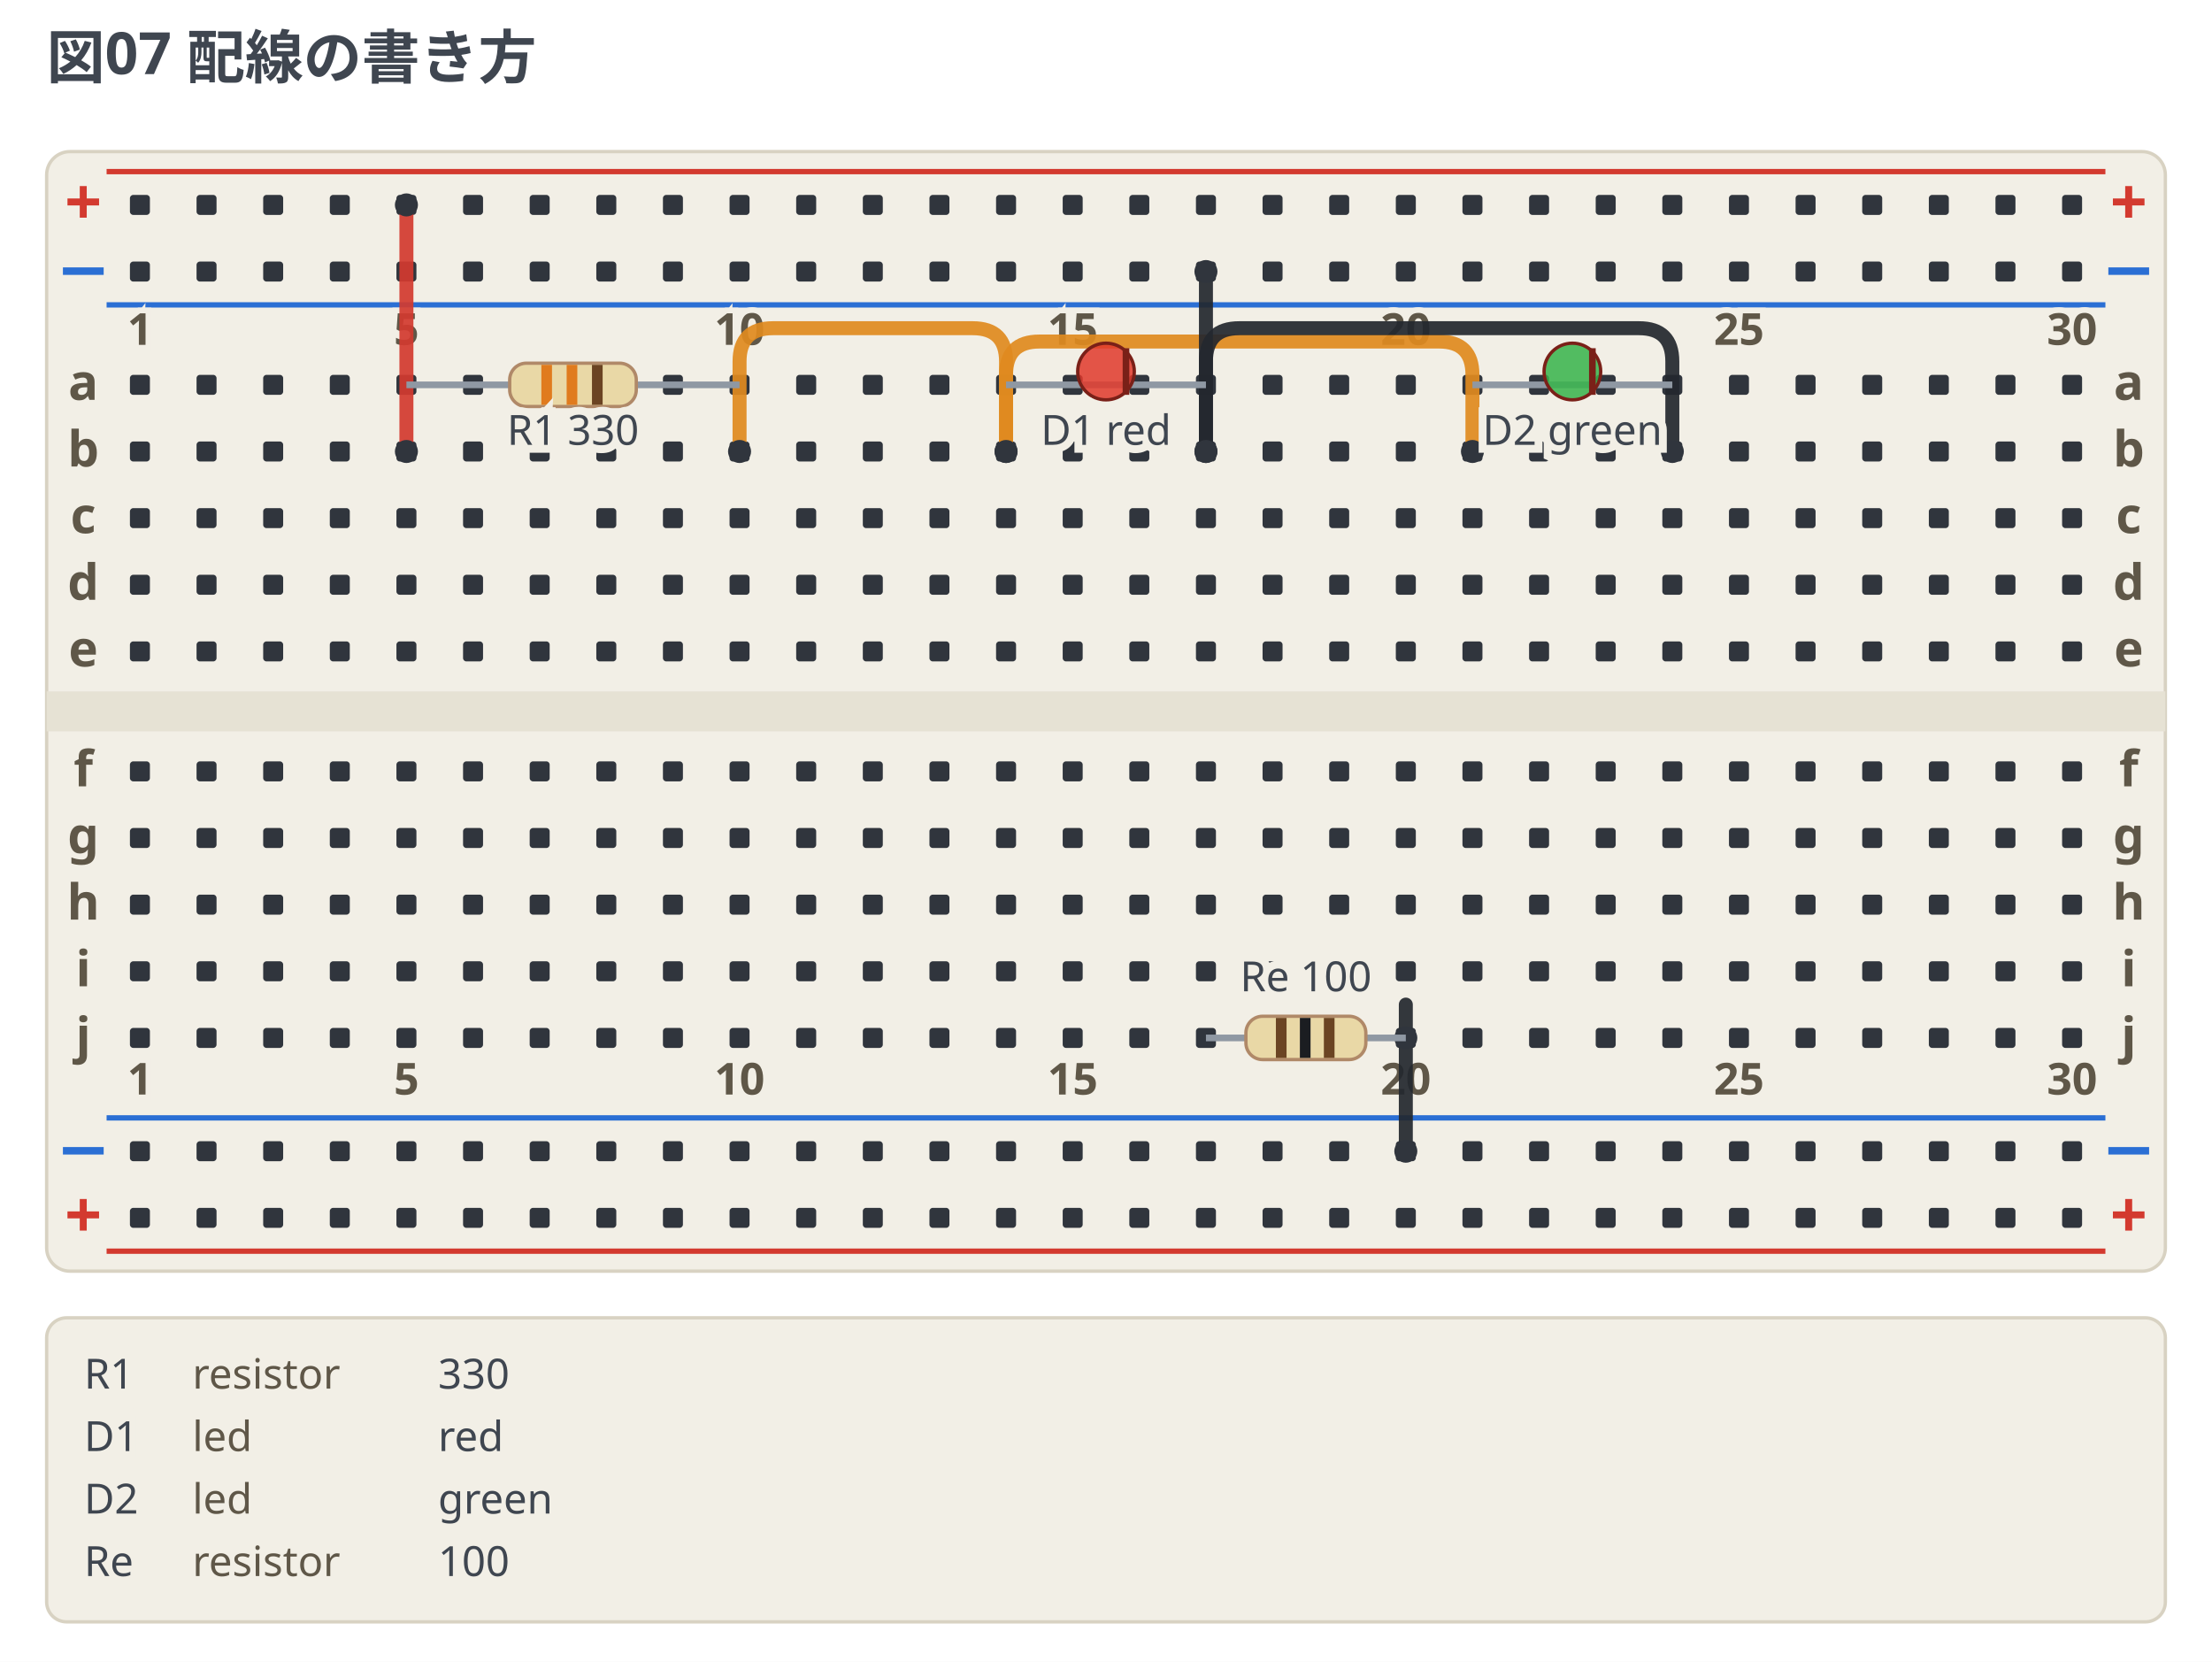
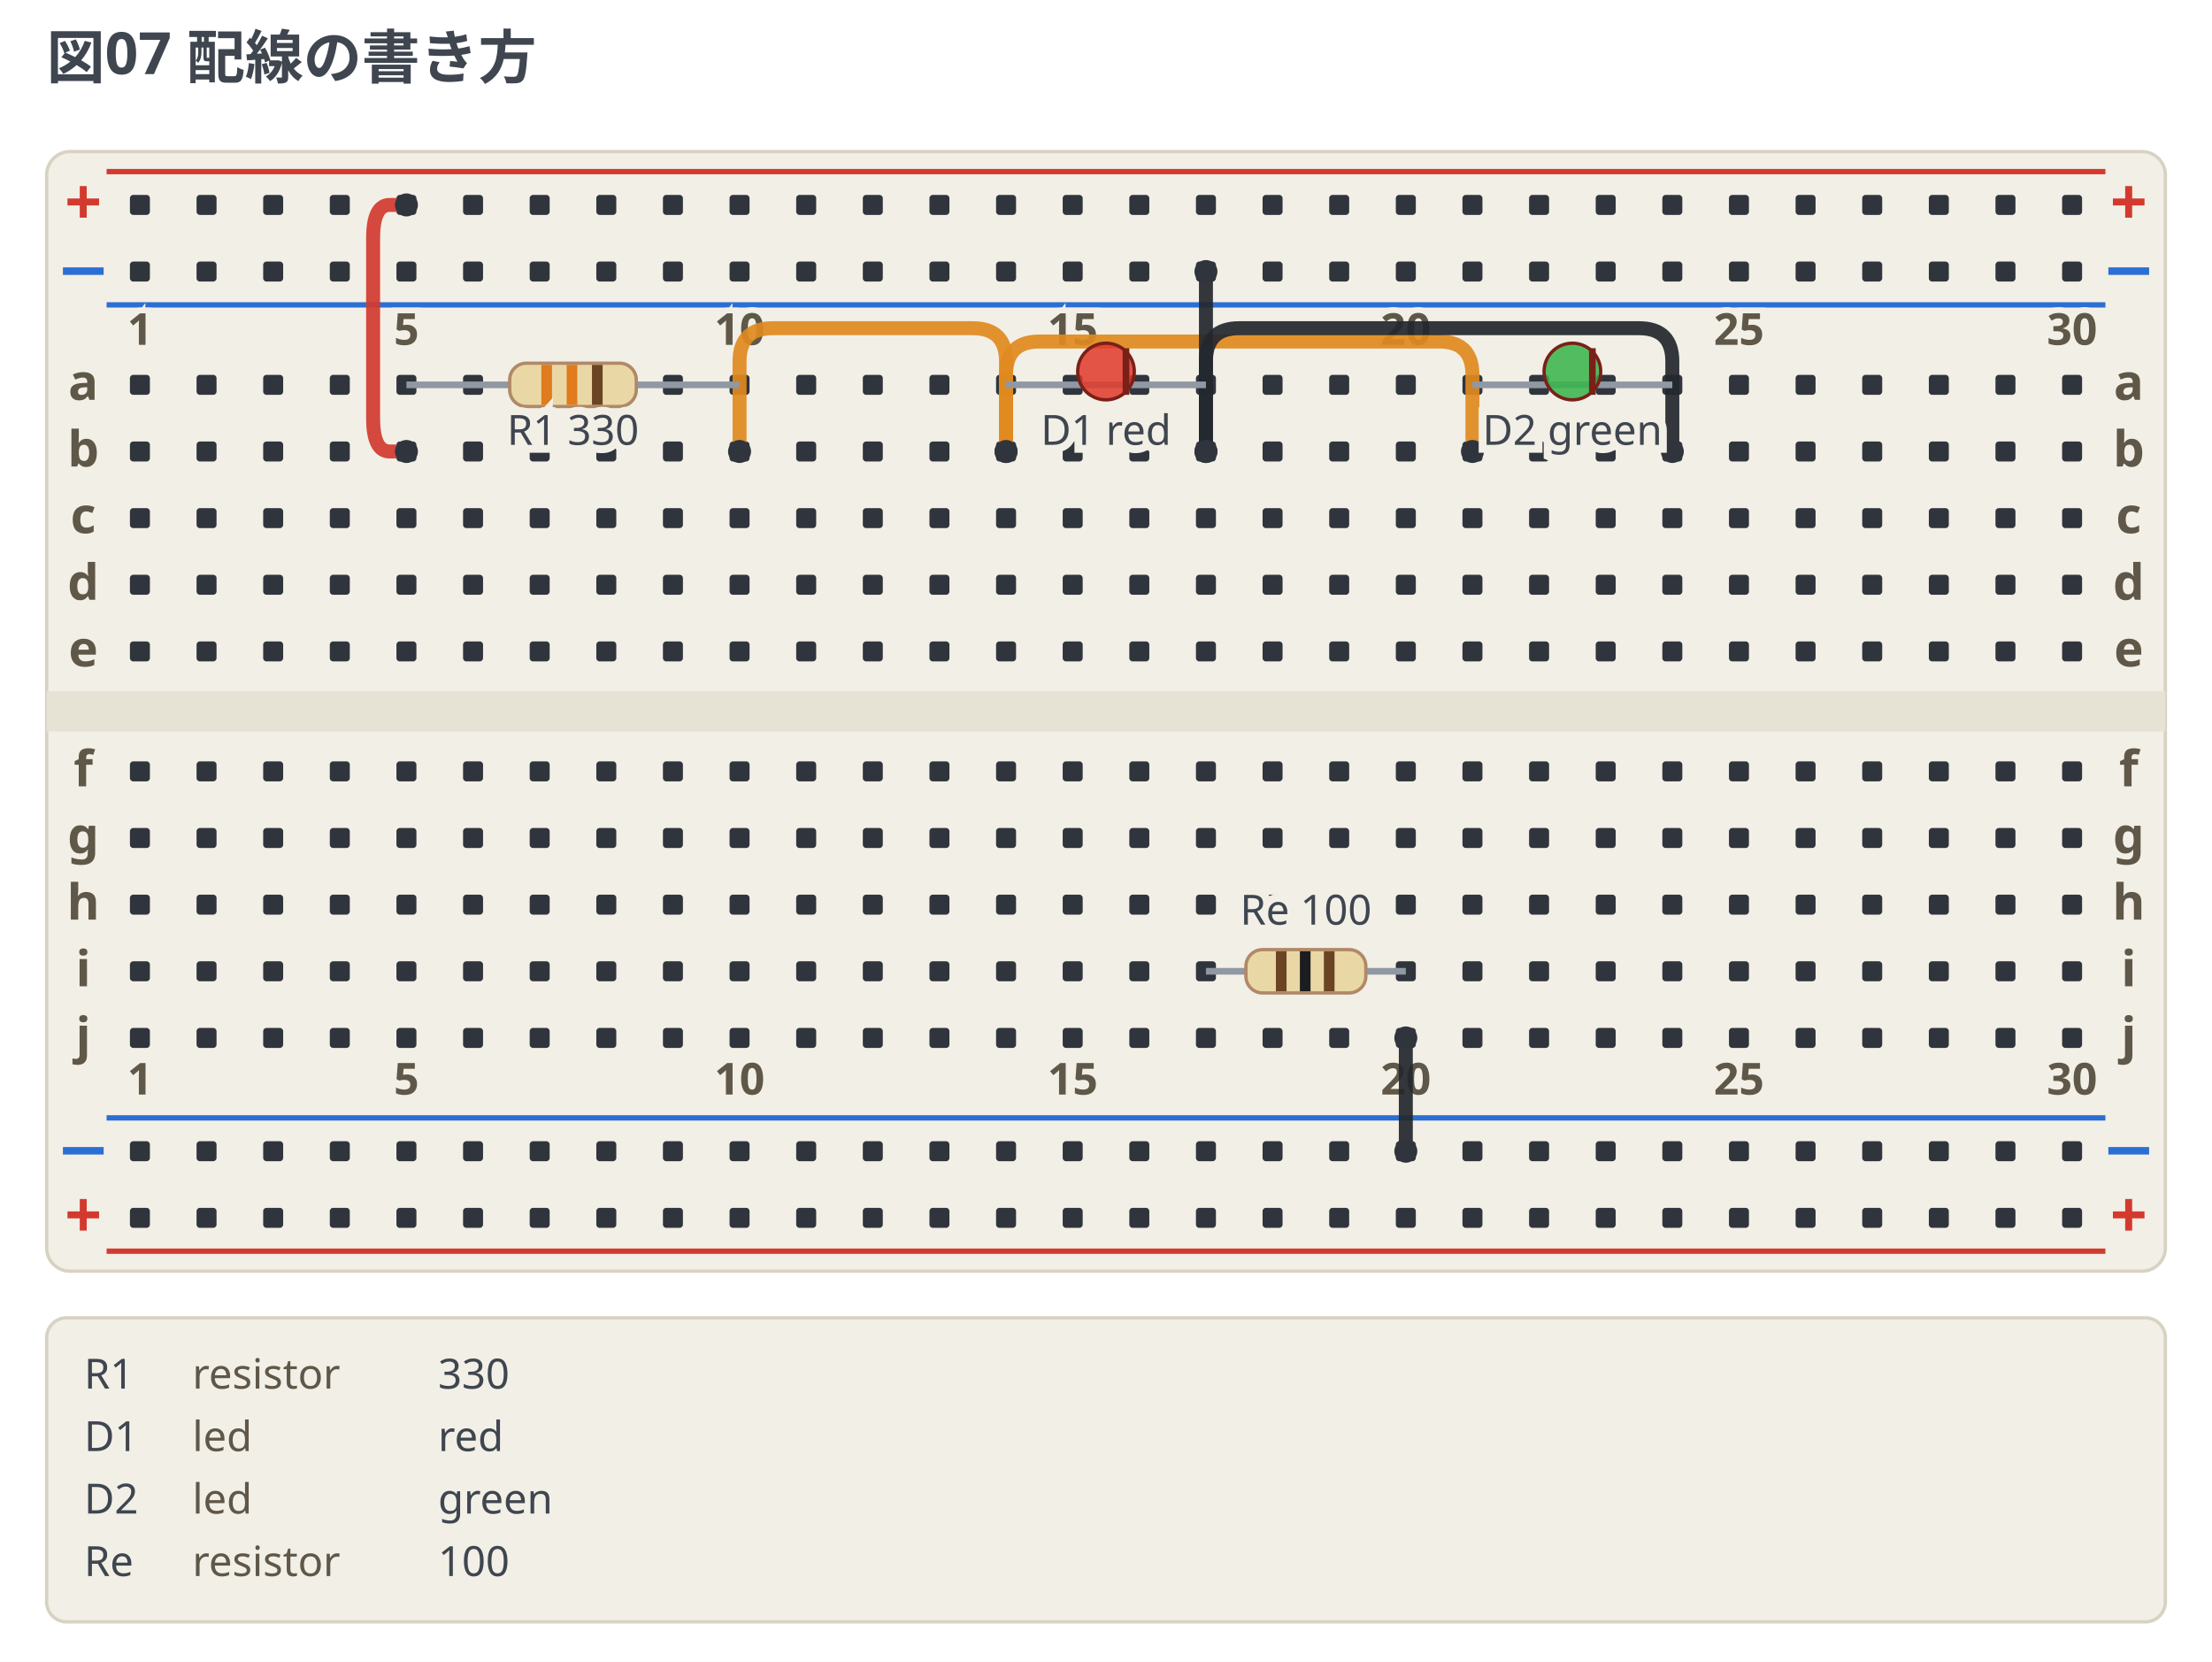
<svg xmlns="http://www.w3.org/2000/svg" width="664" height="498.75" viewBox="0 0 664 498.75" data-breadboard-fence="0.3.0" role="img">
  <rect x="0" y="0" width="664" height="498.75" fill="#ffffff" />
  <g>
    <text x="14" y="23.5" text-anchor="start" font-family="ui-sans-serif, system-ui, sans-serif" font-size="17.5" font-weight="700" fill="#3f4650">図07 配線の書き方</text>
  </g>
  <g transform="translate(0 31.5)">
    <rect x="14" y="14" width="636" height="336" rx="7" fill="#f2efe6" stroke="#d8d2c2" />
    <rect x="14" y="176" width="636" height="12" fill="#e6e2d4" />
    <line x1="32" y1="20" x2="632" y2="20" stroke="#d33a2f" stroke-width="1.6" />
    <text x="25" y="36" text-anchor="middle" font-family="ui-sans-serif, system-ui, sans-serif" font-size="19.55" font-weight="700" fill="#d33a2f">+</text>
    <text x="639" y="36" text-anchor="middle" font-family="ui-sans-serif, system-ui, sans-serif" font-size="19.55" font-weight="700" fill="#d33a2f">+</text>
    <line x1="32" y1="60" x2="632" y2="60" stroke="#2b6fd4" stroke-width="1.6" />
    <text x="25" y="56" text-anchor="middle" font-family="ui-sans-serif, system-ui, sans-serif" font-size="19.55" font-weight="700" fill="#2b6fd4">−</text>
    <text x="639" y="56" text-anchor="middle" font-family="ui-sans-serif, system-ui, sans-serif" font-size="19.55" font-weight="700" fill="#2b6fd4">−</text>
    <line x1="32" y1="304" x2="632" y2="304" stroke="#2b6fd4" stroke-width="1.6" />
    <text x="25" y="320" text-anchor="middle" font-family="ui-sans-serif, system-ui, sans-serif" font-size="19.55" font-weight="700" fill="#2b6fd4">−</text>
    <text x="639" y="320" text-anchor="middle" font-family="ui-sans-serif, system-ui, sans-serif" font-size="19.55" font-weight="700" fill="#2b6fd4">−</text>
    <line x1="32" y1="344" x2="632" y2="344" stroke="#d33a2f" stroke-width="1.6" />
    <text x="25" y="340" text-anchor="middle" font-family="ui-sans-serif, system-ui, sans-serif" font-size="19.55" font-weight="700" fill="#d33a2f">+</text>
    <text x="639" y="340" text-anchor="middle" font-family="ui-sans-serif, system-ui, sans-serif" font-size="19.55" font-weight="700" fill="#d33a2f">+</text>
    <rect x="39" y="27" width="6" height="6" rx="1" fill="#30353d" />
    <rect x="59" y="27" width="6" height="6" rx="1" fill="#30353d" />
    <rect x="79" y="27" width="6" height="6" rx="1" fill="#30353d" />
    <rect x="99" y="27" width="6" height="6" rx="1" fill="#30353d" />
    <rect x="119" y="27" width="6" height="6" rx="1" fill="#30353d" />
    <rect x="139" y="27" width="6" height="6" rx="1" fill="#30353d" />
    <rect x="159" y="27" width="6" height="6" rx="1" fill="#30353d" />
    <rect x="179" y="27" width="6" height="6" rx="1" fill="#30353d" />
    <rect x="199" y="27" width="6" height="6" rx="1" fill="#30353d" />
    <rect x="219" y="27" width="6" height="6" rx="1" fill="#30353d" />
    <rect x="239" y="27" width="6" height="6" rx="1" fill="#30353d" />
    <rect x="259" y="27" width="6" height="6" rx="1" fill="#30353d" />
    <rect x="279" y="27" width="6" height="6" rx="1" fill="#30353d" />
    <rect x="299" y="27" width="6" height="6" rx="1" fill="#30353d" />
    <rect x="319" y="27" width="6" height="6" rx="1" fill="#30353d" />
    <rect x="339" y="27" width="6" height="6" rx="1" fill="#30353d" />
    <rect x="359" y="27" width="6" height="6" rx="1" fill="#30353d" />
    <rect x="379" y="27" width="6" height="6" rx="1" fill="#30353d" />
    <rect x="399" y="27" width="6" height="6" rx="1" fill="#30353d" />
    <rect x="419" y="27" width="6" height="6" rx="1" fill="#30353d" />
    <rect x="439" y="27" width="6" height="6" rx="1" fill="#30353d" />
    <rect x="459" y="27" width="6" height="6" rx="1" fill="#30353d" />
    <rect x="479" y="27" width="6" height="6" rx="1" fill="#30353d" />
    <rect x="499" y="27" width="6" height="6" rx="1" fill="#30353d" />
    <rect x="519" y="27" width="6" height="6" rx="1" fill="#30353d" />
    <rect x="539" y="27" width="6" height="6" rx="1" fill="#30353d" />
    <rect x="559" y="27" width="6" height="6" rx="1" fill="#30353d" />
    <rect x="579" y="27" width="6" height="6" rx="1" fill="#30353d" />
    <rect x="599" y="27" width="6" height="6" rx="1" fill="#30353d" />
    <rect x="619" y="27" width="6" height="6" rx="1" fill="#30353d" />
    <rect x="39" y="47" width="6" height="6" rx="1" fill="#30353d" />
    <rect x="59" y="47" width="6" height="6" rx="1" fill="#30353d" />
    <rect x="79" y="47" width="6" height="6" rx="1" fill="#30353d" />
    <rect x="99" y="47" width="6" height="6" rx="1" fill="#30353d" />
    <rect x="119" y="47" width="6" height="6" rx="1" fill="#30353d" />
    <rect x="139" y="47" width="6" height="6" rx="1" fill="#30353d" />
    <rect x="159" y="47" width="6" height="6" rx="1" fill="#30353d" />
    <rect x="179" y="47" width="6" height="6" rx="1" fill="#30353d" />
    <rect x="199" y="47" width="6" height="6" rx="1" fill="#30353d" />
    <rect x="219" y="47" width="6" height="6" rx="1" fill="#30353d" />
    <rect x="239" y="47" width="6" height="6" rx="1" fill="#30353d" />
    <rect x="259" y="47" width="6" height="6" rx="1" fill="#30353d" />
    <rect x="279" y="47" width="6" height="6" rx="1" fill="#30353d" />
    <rect x="299" y="47" width="6" height="6" rx="1" fill="#30353d" />
    <rect x="319" y="47" width="6" height="6" rx="1" fill="#30353d" />
    <rect x="339" y="47" width="6" height="6" rx="1" fill="#30353d" />
    <rect x="359" y="47" width="6" height="6" rx="1" fill="#30353d" />
    <rect x="379" y="47" width="6" height="6" rx="1" fill="#30353d" />
    <rect x="399" y="47" width="6" height="6" rx="1" fill="#30353d" />
    <rect x="419" y="47" width="6" height="6" rx="1" fill="#30353d" />
    <rect x="439" y="47" width="6" height="6" rx="1" fill="#30353d" />
    <rect x="459" y="47" width="6" height="6" rx="1" fill="#30353d" />
    <rect x="479" y="47" width="6" height="6" rx="1" fill="#30353d" />
    <rect x="499" y="47" width="6" height="6" rx="1" fill="#30353d" />
    <rect x="519" y="47" width="6" height="6" rx="1" fill="#30353d" />
    <rect x="539" y="47" width="6" height="6" rx="1" fill="#30353d" />
    <rect x="559" y="47" width="6" height="6" rx="1" fill="#30353d" />
    <rect x="579" y="47" width="6" height="6" rx="1" fill="#30353d" />
    <rect x="599" y="47" width="6" height="6" rx="1" fill="#30353d" />
    <rect x="619" y="47" width="6" height="6" rx="1" fill="#30353d" />
    <rect x="39" y="311" width="6" height="6" rx="1" fill="#30353d" />
    <rect x="59" y="311" width="6" height="6" rx="1" fill="#30353d" />
    <rect x="79" y="311" width="6" height="6" rx="1" fill="#30353d" />
    <rect x="99" y="311" width="6" height="6" rx="1" fill="#30353d" />
    <rect x="119" y="311" width="6" height="6" rx="1" fill="#30353d" />
    <rect x="139" y="311" width="6" height="6" rx="1" fill="#30353d" />
    <rect x="159" y="311" width="6" height="6" rx="1" fill="#30353d" />
    <rect x="179" y="311" width="6" height="6" rx="1" fill="#30353d" />
    <rect x="199" y="311" width="6" height="6" rx="1" fill="#30353d" />
    <rect x="219" y="311" width="6" height="6" rx="1" fill="#30353d" />
    <rect x="239" y="311" width="6" height="6" rx="1" fill="#30353d" />
    <rect x="259" y="311" width="6" height="6" rx="1" fill="#30353d" />
    <rect x="279" y="311" width="6" height="6" rx="1" fill="#30353d" />
    <rect x="299" y="311" width="6" height="6" rx="1" fill="#30353d" />
    <rect x="319" y="311" width="6" height="6" rx="1" fill="#30353d" />
    <rect x="339" y="311" width="6" height="6" rx="1" fill="#30353d" />
    <rect x="359" y="311" width="6" height="6" rx="1" fill="#30353d" />
    <rect x="379" y="311" width="6" height="6" rx="1" fill="#30353d" />
    <rect x="399" y="311" width="6" height="6" rx="1" fill="#30353d" />
    <rect x="419" y="311" width="6" height="6" rx="1" fill="#30353d" />
    <rect x="439" y="311" width="6" height="6" rx="1" fill="#30353d" />
    <rect x="459" y="311" width="6" height="6" rx="1" fill="#30353d" />
    <rect x="479" y="311" width="6" height="6" rx="1" fill="#30353d" />
    <rect x="499" y="311" width="6" height="6" rx="1" fill="#30353d" />
    <rect x="519" y="311" width="6" height="6" rx="1" fill="#30353d" />
    <rect x="539" y="311" width="6" height="6" rx="1" fill="#30353d" />
    <rect x="559" y="311" width="6" height="6" rx="1" fill="#30353d" />
    <rect x="579" y="311" width="6" height="6" rx="1" fill="#30353d" />
    <rect x="599" y="311" width="6" height="6" rx="1" fill="#30353d" />
    <rect x="619" y="311" width="6" height="6" rx="1" fill="#30353d" />
    <rect x="39" y="331" width="6" height="6" rx="1" fill="#30353d" />
    <rect x="59" y="331" width="6" height="6" rx="1" fill="#30353d" />
    <rect x="79" y="331" width="6" height="6" rx="1" fill="#30353d" />
    <rect x="99" y="331" width="6" height="6" rx="1" fill="#30353d" />
    <rect x="119" y="331" width="6" height="6" rx="1" fill="#30353d" />
    <rect x="139" y="331" width="6" height="6" rx="1" fill="#30353d" />
    <rect x="159" y="331" width="6" height="6" rx="1" fill="#30353d" />
    <rect x="179" y="331" width="6" height="6" rx="1" fill="#30353d" />
    <rect x="199" y="331" width="6" height="6" rx="1" fill="#30353d" />
    <rect x="219" y="331" width="6" height="6" rx="1" fill="#30353d" />
    <rect x="239" y="331" width="6" height="6" rx="1" fill="#30353d" />
    <rect x="259" y="331" width="6" height="6" rx="1" fill="#30353d" />
    <rect x="279" y="331" width="6" height="6" rx="1" fill="#30353d" />
    <rect x="299" y="331" width="6" height="6" rx="1" fill="#30353d" />
    <rect x="319" y="331" width="6" height="6" rx="1" fill="#30353d" />
    <rect x="339" y="331" width="6" height="6" rx="1" fill="#30353d" />
    <rect x="359" y="331" width="6" height="6" rx="1" fill="#30353d" />
    <rect x="379" y="331" width="6" height="6" rx="1" fill="#30353d" />
    <rect x="399" y="331" width="6" height="6" rx="1" fill="#30353d" />
    <rect x="419" y="331" width="6" height="6" rx="1" fill="#30353d" />
    <rect x="439" y="331" width="6" height="6" rx="1" fill="#30353d" />
    <rect x="459" y="331" width="6" height="6" rx="1" fill="#30353d" />
    <rect x="479" y="331" width="6" height="6" rx="1" fill="#30353d" />
    <rect x="499" y="331" width="6" height="6" rx="1" fill="#30353d" />
    <rect x="519" y="331" width="6" height="6" rx="1" fill="#30353d" />
    <rect x="539" y="331" width="6" height="6" rx="1" fill="#30353d" />
    <rect x="559" y="331" width="6" height="6" rx="1" fill="#30353d" />
    <rect x="579" y="331" width="6" height="6" rx="1" fill="#30353d" />
    <rect x="599" y="331" width="6" height="6" rx="1" fill="#30353d" />
    <rect x="619" y="331" width="6" height="6" rx="1" fill="#30353d" />
    <rect x="39" y="81" width="6" height="6" rx="1" fill="#30353d" />
    <rect x="59" y="81" width="6" height="6" rx="1" fill="#30353d" />
    <rect x="79" y="81" width="6" height="6" rx="1" fill="#30353d" />
    <rect x="99" y="81" width="6" height="6" rx="1" fill="#30353d" />
    <rect x="119" y="81" width="6" height="6" rx="1" fill="#30353d" />
    <rect x="139" y="81" width="6" height="6" rx="1" fill="#30353d" />
    <rect x="159" y="81" width="6" height="6" rx="1" fill="#30353d" />
    <rect x="179" y="81" width="6" height="6" rx="1" fill="#30353d" />
    <rect x="199" y="81" width="6" height="6" rx="1" fill="#30353d" />
    <rect x="219" y="81" width="6" height="6" rx="1" fill="#30353d" />
    <rect x="239" y="81" width="6" height="6" rx="1" fill="#30353d" />
    <rect x="259" y="81" width="6" height="6" rx="1" fill="#30353d" />
    <rect x="279" y="81" width="6" height="6" rx="1" fill="#30353d" />
    <rect x="299" y="81" width="6" height="6" rx="1" fill="#30353d" />
    <rect x="319" y="81" width="6" height="6" rx="1" fill="#30353d" />
    <rect x="339" y="81" width="6" height="6" rx="1" fill="#30353d" />
    <rect x="359" y="81" width="6" height="6" rx="1" fill="#30353d" />
    <rect x="379" y="81" width="6" height="6" rx="1" fill="#30353d" />
    <rect x="399" y="81" width="6" height="6" rx="1" fill="#30353d" />
    <rect x="419" y="81" width="6" height="6" rx="1" fill="#30353d" />
    <rect x="439" y="81" width="6" height="6" rx="1" fill="#30353d" />
    <rect x="459" y="81" width="6" height="6" rx="1" fill="#30353d" />
    <rect x="479" y="81" width="6" height="6" rx="1" fill="#30353d" />
    <rect x="499" y="81" width="6" height="6" rx="1" fill="#30353d" />
    <rect x="519" y="81" width="6" height="6" rx="1" fill="#30353d" />
    <rect x="539" y="81" width="6" height="6" rx="1" fill="#30353d" />
    <rect x="559" y="81" width="6" height="6" rx="1" fill="#30353d" />
    <rect x="579" y="81" width="6" height="6" rx="1" fill="#30353d" />
    <rect x="599" y="81" width="6" height="6" rx="1" fill="#30353d" />
    <rect x="619" y="81" width="6" height="6" rx="1" fill="#30353d" />
    <rect x="39" y="101" width="6" height="6" rx="1" fill="#30353d" />
    <rect x="59" y="101" width="6" height="6" rx="1" fill="#30353d" />
    <rect x="79" y="101" width="6" height="6" rx="1" fill="#30353d" />
    <rect x="99" y="101" width="6" height="6" rx="1" fill="#30353d" />
    <rect x="119" y="101" width="6" height="6" rx="1" fill="#30353d" />
    <rect x="139" y="101" width="6" height="6" rx="1" fill="#30353d" />
    <rect x="159" y="101" width="6" height="6" rx="1" fill="#30353d" />
    <rect x="179" y="101" width="6" height="6" rx="1" fill="#30353d" />
    <rect x="199" y="101" width="6" height="6" rx="1" fill="#30353d" />
    <rect x="219" y="101" width="6" height="6" rx="1" fill="#30353d" />
    <rect x="239" y="101" width="6" height="6" rx="1" fill="#30353d" />
    <rect x="259" y="101" width="6" height="6" rx="1" fill="#30353d" />
    <rect x="279" y="101" width="6" height="6" rx="1" fill="#30353d" />
    <rect x="299" y="101" width="6" height="6" rx="1" fill="#30353d" />
    <rect x="319" y="101" width="6" height="6" rx="1" fill="#30353d" />
    <rect x="339" y="101" width="6" height="6" rx="1" fill="#30353d" />
    <rect x="359" y="101" width="6" height="6" rx="1" fill="#30353d" />
    <rect x="379" y="101" width="6" height="6" rx="1" fill="#30353d" />
    <rect x="399" y="101" width="6" height="6" rx="1" fill="#30353d" />
    <rect x="419" y="101" width="6" height="6" rx="1" fill="#30353d" />
    <rect x="439" y="101" width="6" height="6" rx="1" fill="#30353d" />
    <rect x="459" y="101" width="6" height="6" rx="1" fill="#30353d" />
    <rect x="479" y="101" width="6" height="6" rx="1" fill="#30353d" />
    <rect x="499" y="101" width="6" height="6" rx="1" fill="#30353d" />
    <rect x="519" y="101" width="6" height="6" rx="1" fill="#30353d" />
    <rect x="539" y="101" width="6" height="6" rx="1" fill="#30353d" />
    <rect x="559" y="101" width="6" height="6" rx="1" fill="#30353d" />
    <rect x="579" y="101" width="6" height="6" rx="1" fill="#30353d" />
    <rect x="599" y="101" width="6" height="6" rx="1" fill="#30353d" />
    <rect x="619" y="101" width="6" height="6" rx="1" fill="#30353d" />
    <rect x="39" y="121" width="6" height="6" rx="1" fill="#30353d" />
    <rect x="59" y="121" width="6" height="6" rx="1" fill="#30353d" />
    <rect x="79" y="121" width="6" height="6" rx="1" fill="#30353d" />
    <rect x="99" y="121" width="6" height="6" rx="1" fill="#30353d" />
    <rect x="119" y="121" width="6" height="6" rx="1" fill="#30353d" />
    <rect x="139" y="121" width="6" height="6" rx="1" fill="#30353d" />
    <rect x="159" y="121" width="6" height="6" rx="1" fill="#30353d" />
    <rect x="179" y="121" width="6" height="6" rx="1" fill="#30353d" />
    <rect x="199" y="121" width="6" height="6" rx="1" fill="#30353d" />
    <rect x="219" y="121" width="6" height="6" rx="1" fill="#30353d" />
    <rect x="239" y="121" width="6" height="6" rx="1" fill="#30353d" />
    <rect x="259" y="121" width="6" height="6" rx="1" fill="#30353d" />
    <rect x="279" y="121" width="6" height="6" rx="1" fill="#30353d" />
    <rect x="299" y="121" width="6" height="6" rx="1" fill="#30353d" />
    <rect x="319" y="121" width="6" height="6" rx="1" fill="#30353d" />
    <rect x="339" y="121" width="6" height="6" rx="1" fill="#30353d" />
    <rect x="359" y="121" width="6" height="6" rx="1" fill="#30353d" />
    <rect x="379" y="121" width="6" height="6" rx="1" fill="#30353d" />
    <rect x="399" y="121" width="6" height="6" rx="1" fill="#30353d" />
    <rect x="419" y="121" width="6" height="6" rx="1" fill="#30353d" />
    <rect x="439" y="121" width="6" height="6" rx="1" fill="#30353d" />
    <rect x="459" y="121" width="6" height="6" rx="1" fill="#30353d" />
    <rect x="479" y="121" width="6" height="6" rx="1" fill="#30353d" />
    <rect x="499" y="121" width="6" height="6" rx="1" fill="#30353d" />
    <rect x="519" y="121" width="6" height="6" rx="1" fill="#30353d" />
    <rect x="539" y="121" width="6" height="6" rx="1" fill="#30353d" />
    <rect x="559" y="121" width="6" height="6" rx="1" fill="#30353d" />
    <rect x="579" y="121" width="6" height="6" rx="1" fill="#30353d" />
    <rect x="599" y="121" width="6" height="6" rx="1" fill="#30353d" />
    <rect x="619" y="121" width="6" height="6" rx="1" fill="#30353d" />
    <rect x="39" y="141" width="6" height="6" rx="1" fill="#30353d" />
    <rect x="59" y="141" width="6" height="6" rx="1" fill="#30353d" />
    <rect x="79" y="141" width="6" height="6" rx="1" fill="#30353d" />
    <rect x="99" y="141" width="6" height="6" rx="1" fill="#30353d" />
    <rect x="119" y="141" width="6" height="6" rx="1" fill="#30353d" />
    <rect x="139" y="141" width="6" height="6" rx="1" fill="#30353d" />
    <rect x="159" y="141" width="6" height="6" rx="1" fill="#30353d" />
    <rect x="179" y="141" width="6" height="6" rx="1" fill="#30353d" />
    <rect x="199" y="141" width="6" height="6" rx="1" fill="#30353d" />
    <rect x="219" y="141" width="6" height="6" rx="1" fill="#30353d" />
    <rect x="239" y="141" width="6" height="6" rx="1" fill="#30353d" />
    <rect x="259" y="141" width="6" height="6" rx="1" fill="#30353d" />
    <rect x="279" y="141" width="6" height="6" rx="1" fill="#30353d" />
    <rect x="299" y="141" width="6" height="6" rx="1" fill="#30353d" />
    <rect x="319" y="141" width="6" height="6" rx="1" fill="#30353d" />
    <rect x="339" y="141" width="6" height="6" rx="1" fill="#30353d" />
    <rect x="359" y="141" width="6" height="6" rx="1" fill="#30353d" />
    <rect x="379" y="141" width="6" height="6" rx="1" fill="#30353d" />
    <rect x="399" y="141" width="6" height="6" rx="1" fill="#30353d" />
    <rect x="419" y="141" width="6" height="6" rx="1" fill="#30353d" />
    <rect x="439" y="141" width="6" height="6" rx="1" fill="#30353d" />
    <rect x="459" y="141" width="6" height="6" rx="1" fill="#30353d" />
    <rect x="479" y="141" width="6" height="6" rx="1" fill="#30353d" />
    <rect x="499" y="141" width="6" height="6" rx="1" fill="#30353d" />
    <rect x="519" y="141" width="6" height="6" rx="1" fill="#30353d" />
    <rect x="539" y="141" width="6" height="6" rx="1" fill="#30353d" />
    <rect x="559" y="141" width="6" height="6" rx="1" fill="#30353d" />
    <rect x="579" y="141" width="6" height="6" rx="1" fill="#30353d" />
    <rect x="599" y="141" width="6" height="6" rx="1" fill="#30353d" />
    <rect x="619" y="141" width="6" height="6" rx="1" fill="#30353d" />
    <rect x="39" y="161" width="6" height="6" rx="1" fill="#30353d" />
    <rect x="59" y="161" width="6" height="6" rx="1" fill="#30353d" />
    <rect x="79" y="161" width="6" height="6" rx="1" fill="#30353d" />
    <rect x="99" y="161" width="6" height="6" rx="1" fill="#30353d" />
    <rect x="119" y="161" width="6" height="6" rx="1" fill="#30353d" />
    <rect x="139" y="161" width="6" height="6" rx="1" fill="#30353d" />
    <rect x="159" y="161" width="6" height="6" rx="1" fill="#30353d" />
    <rect x="179" y="161" width="6" height="6" rx="1" fill="#30353d" />
    <rect x="199" y="161" width="6" height="6" rx="1" fill="#30353d" />
    <rect x="219" y="161" width="6" height="6" rx="1" fill="#30353d" />
    <rect x="239" y="161" width="6" height="6" rx="1" fill="#30353d" />
    <rect x="259" y="161" width="6" height="6" rx="1" fill="#30353d" />
    <rect x="279" y="161" width="6" height="6" rx="1" fill="#30353d" />
    <rect x="299" y="161" width="6" height="6" rx="1" fill="#30353d" />
    <rect x="319" y="161" width="6" height="6" rx="1" fill="#30353d" />
    <rect x="339" y="161" width="6" height="6" rx="1" fill="#30353d" />
    <rect x="359" y="161" width="6" height="6" rx="1" fill="#30353d" />
    <rect x="379" y="161" width="6" height="6" rx="1" fill="#30353d" />
    <rect x="399" y="161" width="6" height="6" rx="1" fill="#30353d" />
    <rect x="419" y="161" width="6" height="6" rx="1" fill="#30353d" />
    <rect x="439" y="161" width="6" height="6" rx="1" fill="#30353d" />
    <rect x="459" y="161" width="6" height="6" rx="1" fill="#30353d" />
    <rect x="479" y="161" width="6" height="6" rx="1" fill="#30353d" />
    <rect x="499" y="161" width="6" height="6" rx="1" fill="#30353d" />
    <rect x="519" y="161" width="6" height="6" rx="1" fill="#30353d" />
    <rect x="539" y="161" width="6" height="6" rx="1" fill="#30353d" />
    <rect x="559" y="161" width="6" height="6" rx="1" fill="#30353d" />
    <rect x="579" y="161" width="6" height="6" rx="1" fill="#30353d" />
    <rect x="599" y="161" width="6" height="6" rx="1" fill="#30353d" />
    <rect x="619" y="161" width="6" height="6" rx="1" fill="#30353d" />
    <rect x="39" y="197" width="6" height="6" rx="1" fill="#30353d" />
    <rect x="59" y="197" width="6" height="6" rx="1" fill="#30353d" />
    <rect x="79" y="197" width="6" height="6" rx="1" fill="#30353d" />
    <rect x="99" y="197" width="6" height="6" rx="1" fill="#30353d" />
    <rect x="119" y="197" width="6" height="6" rx="1" fill="#30353d" />
    <rect x="139" y="197" width="6" height="6" rx="1" fill="#30353d" />
    <rect x="159" y="197" width="6" height="6" rx="1" fill="#30353d" />
    <rect x="179" y="197" width="6" height="6" rx="1" fill="#30353d" />
    <rect x="199" y="197" width="6" height="6" rx="1" fill="#30353d" />
    <rect x="219" y="197" width="6" height="6" rx="1" fill="#30353d" />
    <rect x="239" y="197" width="6" height="6" rx="1" fill="#30353d" />
    <rect x="259" y="197" width="6" height="6" rx="1" fill="#30353d" />
    <rect x="279" y="197" width="6" height="6" rx="1" fill="#30353d" />
    <rect x="299" y="197" width="6" height="6" rx="1" fill="#30353d" />
    <rect x="319" y="197" width="6" height="6" rx="1" fill="#30353d" />
    <rect x="339" y="197" width="6" height="6" rx="1" fill="#30353d" />
    <rect x="359" y="197" width="6" height="6" rx="1" fill="#30353d" />
    <rect x="379" y="197" width="6" height="6" rx="1" fill="#30353d" />
    <rect x="399" y="197" width="6" height="6" rx="1" fill="#30353d" />
    <rect x="419" y="197" width="6" height="6" rx="1" fill="#30353d" />
    <rect x="439" y="197" width="6" height="6" rx="1" fill="#30353d" />
    <rect x="459" y="197" width="6" height="6" rx="1" fill="#30353d" />
    <rect x="479" y="197" width="6" height="6" rx="1" fill="#30353d" />
    <rect x="499" y="197" width="6" height="6" rx="1" fill="#30353d" />
    <rect x="519" y="197" width="6" height="6" rx="1" fill="#30353d" />
    <rect x="539" y="197" width="6" height="6" rx="1" fill="#30353d" />
    <rect x="559" y="197" width="6" height="6" rx="1" fill="#30353d" />
    <rect x="579" y="197" width="6" height="6" rx="1" fill="#30353d" />
    <rect x="599" y="197" width="6" height="6" rx="1" fill="#30353d" />
    <rect x="619" y="197" width="6" height="6" rx="1" fill="#30353d" />
    <rect x="39" y="217" width="6" height="6" rx="1" fill="#30353d" />
    <rect x="59" y="217" width="6" height="6" rx="1" fill="#30353d" />
    <rect x="79" y="217" width="6" height="6" rx="1" fill="#30353d" />
    <rect x="99" y="217" width="6" height="6" rx="1" fill="#30353d" />
    <rect x="119" y="217" width="6" height="6" rx="1" fill="#30353d" />
    <rect x="139" y="217" width="6" height="6" rx="1" fill="#30353d" />
    <rect x="159" y="217" width="6" height="6" rx="1" fill="#30353d" />
    <rect x="179" y="217" width="6" height="6" rx="1" fill="#30353d" />
    <rect x="199" y="217" width="6" height="6" rx="1" fill="#30353d" />
    <rect x="219" y="217" width="6" height="6" rx="1" fill="#30353d" />
    <rect x="239" y="217" width="6" height="6" rx="1" fill="#30353d" />
    <rect x="259" y="217" width="6" height="6" rx="1" fill="#30353d" />
    <rect x="279" y="217" width="6" height="6" rx="1" fill="#30353d" />
    <rect x="299" y="217" width="6" height="6" rx="1" fill="#30353d" />
    <rect x="319" y="217" width="6" height="6" rx="1" fill="#30353d" />
    <rect x="339" y="217" width="6" height="6" rx="1" fill="#30353d" />
    <rect x="359" y="217" width="6" height="6" rx="1" fill="#30353d" />
    <rect x="379" y="217" width="6" height="6" rx="1" fill="#30353d" />
    <rect x="399" y="217" width="6" height="6" rx="1" fill="#30353d" />
    <rect x="419" y="217" width="6" height="6" rx="1" fill="#30353d" />
    <rect x="439" y="217" width="6" height="6" rx="1" fill="#30353d" />
    <rect x="459" y="217" width="6" height="6" rx="1" fill="#30353d" />
    <rect x="479" y="217" width="6" height="6" rx="1" fill="#30353d" />
    <rect x="499" y="217" width="6" height="6" rx="1" fill="#30353d" />
    <rect x="519" y="217" width="6" height="6" rx="1" fill="#30353d" />
    <rect x="539" y="217" width="6" height="6" rx="1" fill="#30353d" />
    <rect x="559" y="217" width="6" height="6" rx="1" fill="#30353d" />
    <rect x="579" y="217" width="6" height="6" rx="1" fill="#30353d" />
    <rect x="599" y="217" width="6" height="6" rx="1" fill="#30353d" />
    <rect x="619" y="217" width="6" height="6" rx="1" fill="#30353d" />
    <rect x="39" y="237" width="6" height="6" rx="1" fill="#30353d" />
    <rect x="59" y="237" width="6" height="6" rx="1" fill="#30353d" />
    <rect x="79" y="237" width="6" height="6" rx="1" fill="#30353d" />
    <rect x="99" y="237" width="6" height="6" rx="1" fill="#30353d" />
    <rect x="119" y="237" width="6" height="6" rx="1" fill="#30353d" />
    <rect x="139" y="237" width="6" height="6" rx="1" fill="#30353d" />
    <rect x="159" y="237" width="6" height="6" rx="1" fill="#30353d" />
    <rect x="179" y="237" width="6" height="6" rx="1" fill="#30353d" />
    <rect x="199" y="237" width="6" height="6" rx="1" fill="#30353d" />
    <rect x="219" y="237" width="6" height="6" rx="1" fill="#30353d" />
    <rect x="239" y="237" width="6" height="6" rx="1" fill="#30353d" />
    <rect x="259" y="237" width="6" height="6" rx="1" fill="#30353d" />
    <rect x="279" y="237" width="6" height="6" rx="1" fill="#30353d" />
    <rect x="299" y="237" width="6" height="6" rx="1" fill="#30353d" />
    <rect x="319" y="237" width="6" height="6" rx="1" fill="#30353d" />
    <rect x="339" y="237" width="6" height="6" rx="1" fill="#30353d" />
    <rect x="359" y="237" width="6" height="6" rx="1" fill="#30353d" />
    <rect x="379" y="237" width="6" height="6" rx="1" fill="#30353d" />
    <rect x="399" y="237" width="6" height="6" rx="1" fill="#30353d" />
    <rect x="419" y="237" width="6" height="6" rx="1" fill="#30353d" />
    <rect x="439" y="237" width="6" height="6" rx="1" fill="#30353d" />
    <rect x="459" y="237" width="6" height="6" rx="1" fill="#30353d" />
    <rect x="479" y="237" width="6" height="6" rx="1" fill="#30353d" />
    <rect x="499" y="237" width="6" height="6" rx="1" fill="#30353d" />
    <rect x="519" y="237" width="6" height="6" rx="1" fill="#30353d" />
    <rect x="539" y="237" width="6" height="6" rx="1" fill="#30353d" />
    <rect x="559" y="237" width="6" height="6" rx="1" fill="#30353d" />
    <rect x="579" y="237" width="6" height="6" rx="1" fill="#30353d" />
    <rect x="599" y="237" width="6" height="6" rx="1" fill="#30353d" />
    <rect x="619" y="237" width="6" height="6" rx="1" fill="#30353d" />
    <rect x="39" y="257" width="6" height="6" rx="1" fill="#30353d" />
    <rect x="59" y="257" width="6" height="6" rx="1" fill="#30353d" />
    <rect x="79" y="257" width="6" height="6" rx="1" fill="#30353d" />
    <rect x="99" y="257" width="6" height="6" rx="1" fill="#30353d" />
    <rect x="119" y="257" width="6" height="6" rx="1" fill="#30353d" />
    <rect x="139" y="257" width="6" height="6" rx="1" fill="#30353d" />
    <rect x="159" y="257" width="6" height="6" rx="1" fill="#30353d" />
    <rect x="179" y="257" width="6" height="6" rx="1" fill="#30353d" />
    <rect x="199" y="257" width="6" height="6" rx="1" fill="#30353d" />
    <rect x="219" y="257" width="6" height="6" rx="1" fill="#30353d" />
    <rect x="239" y="257" width="6" height="6" rx="1" fill="#30353d" />
    <rect x="259" y="257" width="6" height="6" rx="1" fill="#30353d" />
    <rect x="279" y="257" width="6" height="6" rx="1" fill="#30353d" />
    <rect x="299" y="257" width="6" height="6" rx="1" fill="#30353d" />
    <rect x="319" y="257" width="6" height="6" rx="1" fill="#30353d" />
    <rect x="339" y="257" width="6" height="6" rx="1" fill="#30353d" />
    <rect x="359" y="257" width="6" height="6" rx="1" fill="#30353d" />
    <rect x="379" y="257" width="6" height="6" rx="1" fill="#30353d" />
    <rect x="399" y="257" width="6" height="6" rx="1" fill="#30353d" />
    <rect x="419" y="257" width="6" height="6" rx="1" fill="#30353d" />
    <rect x="439" y="257" width="6" height="6" rx="1" fill="#30353d" />
    <rect x="459" y="257" width="6" height="6" rx="1" fill="#30353d" />
    <rect x="479" y="257" width="6" height="6" rx="1" fill="#30353d" />
    <rect x="499" y="257" width="6" height="6" rx="1" fill="#30353d" />
    <rect x="519" y="257" width="6" height="6" rx="1" fill="#30353d" />
    <rect x="539" y="257" width="6" height="6" rx="1" fill="#30353d" />
    <rect x="559" y="257" width="6" height="6" rx="1" fill="#30353d" />
    <rect x="579" y="257" width="6" height="6" rx="1" fill="#30353d" />
    <rect x="599" y="257" width="6" height="6" rx="1" fill="#30353d" />
    <rect x="619" y="257" width="6" height="6" rx="1" fill="#30353d" />
    <rect x="39" y="277" width="6" height="6" rx="1" fill="#30353d" />
    <rect x="59" y="277" width="6" height="6" rx="1" fill="#30353d" />
    <rect x="79" y="277" width="6" height="6" rx="1" fill="#30353d" />
    <rect x="99" y="277" width="6" height="6" rx="1" fill="#30353d" />
    <rect x="119" y="277" width="6" height="6" rx="1" fill="#30353d" />
    <rect x="139" y="277" width="6" height="6" rx="1" fill="#30353d" />
    <rect x="159" y="277" width="6" height="6" rx="1" fill="#30353d" />
    <rect x="179" y="277" width="6" height="6" rx="1" fill="#30353d" />
    <rect x="199" y="277" width="6" height="6" rx="1" fill="#30353d" />
    <rect x="219" y="277" width="6" height="6" rx="1" fill="#30353d" />
    <rect x="239" y="277" width="6" height="6" rx="1" fill="#30353d" />
    <rect x="259" y="277" width="6" height="6" rx="1" fill="#30353d" />
    <rect x="279" y="277" width="6" height="6" rx="1" fill="#30353d" />
    <rect x="299" y="277" width="6" height="6" rx="1" fill="#30353d" />
    <rect x="319" y="277" width="6" height="6" rx="1" fill="#30353d" />
    <rect x="339" y="277" width="6" height="6" rx="1" fill="#30353d" />
    <rect x="359" y="277" width="6" height="6" rx="1" fill="#30353d" />
    <rect x="379" y="277" width="6" height="6" rx="1" fill="#30353d" />
    <rect x="399" y="277" width="6" height="6" rx="1" fill="#30353d" />
    <rect x="419" y="277" width="6" height="6" rx="1" fill="#30353d" />
    <rect x="439" y="277" width="6" height="6" rx="1" fill="#30353d" />
    <rect x="459" y="277" width="6" height="6" rx="1" fill="#30353d" />
    <rect x="479" y="277" width="6" height="6" rx="1" fill="#30353d" />
    <rect x="499" y="277" width="6" height="6" rx="1" fill="#30353d" />
    <rect x="519" y="277" width="6" height="6" rx="1" fill="#30353d" />
    <rect x="539" y="277" width="6" height="6" rx="1" fill="#30353d" />
    <rect x="559" y="277" width="6" height="6" rx="1" fill="#30353d" />
    <rect x="579" y="277" width="6" height="6" rx="1" fill="#30353d" />
    <rect x="599" y="277" width="6" height="6" rx="1" fill="#30353d" />
    <rect x="619" y="277" width="6" height="6" rx="1" fill="#30353d" />
    <text x="25" y="88.5" text-anchor="middle" font-family="ui-sans-serif, system-ui, sans-serif" font-size="14.95" font-weight="700" fill="#5f5748">a</text>
    <text x="639" y="88.5" text-anchor="middle" font-family="ui-sans-serif, system-ui, sans-serif" font-size="14.95" font-weight="700" fill="#5f5748">a</text>
    <text x="25" y="108.5" text-anchor="middle" font-family="ui-sans-serif, system-ui, sans-serif" font-size="14.95" font-weight="700" fill="#5f5748">b</text>
    <text x="639" y="108.5" text-anchor="middle" font-family="ui-sans-serif, system-ui, sans-serif" font-size="14.95" font-weight="700" fill="#5f5748">b</text>
    <text x="25" y="128.5" text-anchor="middle" font-family="ui-sans-serif, system-ui, sans-serif" font-size="14.95" font-weight="700" fill="#5f5748">c</text>
    <text x="639" y="128.5" text-anchor="middle" font-family="ui-sans-serif, system-ui, sans-serif" font-size="14.95" font-weight="700" fill="#5f5748">c</text>
    <text x="25" y="148.5" text-anchor="middle" font-family="ui-sans-serif, system-ui, sans-serif" font-size="14.95" font-weight="700" fill="#5f5748">d</text>
    <text x="639" y="148.5" text-anchor="middle" font-family="ui-sans-serif, system-ui, sans-serif" font-size="14.95" font-weight="700" fill="#5f5748">d</text>
    <text x="25" y="168.5" text-anchor="middle" font-family="ui-sans-serif, system-ui, sans-serif" font-size="14.95" font-weight="700" fill="#5f5748">e</text>
    <text x="639" y="168.5" text-anchor="middle" font-family="ui-sans-serif, system-ui, sans-serif" font-size="14.95" font-weight="700" fill="#5f5748">e</text>
    <text x="25" y="204.5" text-anchor="middle" font-family="ui-sans-serif, system-ui, sans-serif" font-size="14.95" font-weight="700" fill="#5f5748">f</text>
    <text x="639" y="204.5" text-anchor="middle" font-family="ui-sans-serif, system-ui, sans-serif" font-size="14.95" font-weight="700" fill="#5f5748">f</text>
    <text x="25" y="224.5" text-anchor="middle" font-family="ui-sans-serif, system-ui, sans-serif" font-size="14.95" font-weight="700" fill="#5f5748">g</text>
    <text x="639" y="224.5" text-anchor="middle" font-family="ui-sans-serif, system-ui, sans-serif" font-size="14.95" font-weight="700" fill="#5f5748">g</text>
    <text x="25" y="244.5" text-anchor="middle" font-family="ui-sans-serif, system-ui, sans-serif" font-size="14.95" font-weight="700" fill="#5f5748">h</text>
    <text x="639" y="244.5" text-anchor="middle" font-family="ui-sans-serif, system-ui, sans-serif" font-size="14.95" font-weight="700" fill="#5f5748">h</text>
    <text x="25" y="264.5" text-anchor="middle" font-family="ui-sans-serif, system-ui, sans-serif" font-size="14.95" font-weight="700" fill="#5f5748">i</text>
    <text x="639" y="264.5" text-anchor="middle" font-family="ui-sans-serif, system-ui, sans-serif" font-size="14.95" font-weight="700" fill="#5f5748">i</text>
    <text x="25" y="284.5" text-anchor="middle" font-family="ui-sans-serif, system-ui, sans-serif" font-size="14.95" font-weight="700" fill="#5f5748">j</text>
    <text x="639" y="284.5" text-anchor="middle" font-family="ui-sans-serif, system-ui, sans-serif" font-size="14.95" font-weight="700" fill="#5f5748">j</text>
    <text x="42" y="72" text-anchor="middle" font-family="ui-sans-serif, system-ui, sans-serif" stroke="#f2efe6" stroke-width="3.45" paint-order="stroke" font-size="13.23" font-weight="700" fill="#5f5748">1</text>
    <text x="42" y="297" text-anchor="middle" font-family="ui-sans-serif, system-ui, sans-serif" stroke="#f2efe6" stroke-width="3.45" paint-order="stroke" font-size="13.23" font-weight="700" fill="#5f5748">1</text>
    <text x="122" y="72" text-anchor="middle" font-family="ui-sans-serif, system-ui, sans-serif" stroke="#f2efe6" stroke-width="3.45" paint-order="stroke" font-size="13.23" font-weight="700" fill="#5f5748">5</text>
    <text x="122" y="297" text-anchor="middle" font-family="ui-sans-serif, system-ui, sans-serif" stroke="#f2efe6" stroke-width="3.45" paint-order="stroke" font-size="13.23" font-weight="700" fill="#5f5748">5</text>
    <text x="222" y="72" text-anchor="middle" font-family="ui-sans-serif, system-ui, sans-serif" stroke="#f2efe6" stroke-width="3.45" paint-order="stroke" font-size="13.23" font-weight="700" fill="#5f5748">10</text>
    <text x="222" y="297" text-anchor="middle" font-family="ui-sans-serif, system-ui, sans-serif" stroke="#f2efe6" stroke-width="3.45" paint-order="stroke" font-size="13.23" font-weight="700" fill="#5f5748">10</text>
    <text x="322" y="72" text-anchor="middle" font-family="ui-sans-serif, system-ui, sans-serif" stroke="#f2efe6" stroke-width="3.45" paint-order="stroke" font-size="13.23" font-weight="700" fill="#5f5748">15</text>
    <text x="322" y="297" text-anchor="middle" font-family="ui-sans-serif, system-ui, sans-serif" stroke="#f2efe6" stroke-width="3.45" paint-order="stroke" font-size="13.23" font-weight="700" fill="#5f5748">15</text>
    <text x="422" y="72" text-anchor="middle" font-family="ui-sans-serif, system-ui, sans-serif" stroke="#f2efe6" stroke-width="3.45" paint-order="stroke" font-size="13.23" font-weight="700" fill="#5f5748">20</text>
    <text x="422" y="297" text-anchor="middle" font-family="ui-sans-serif, system-ui, sans-serif" stroke="#f2efe6" stroke-width="3.45" paint-order="stroke" font-size="13.23" font-weight="700" fill="#5f5748">20</text>
    <text x="522" y="72" text-anchor="middle" font-family="ui-sans-serif, system-ui, sans-serif" stroke="#f2efe6" stroke-width="3.45" paint-order="stroke" font-size="13.23" font-weight="700" fill="#5f5748">25</text>
    <text x="522" y="297" text-anchor="middle" font-family="ui-sans-serif, system-ui, sans-serif" stroke="#f2efe6" stroke-width="3.45" paint-order="stroke" font-size="13.23" font-weight="700" fill="#5f5748">25</text>
    <text x="622" y="72" text-anchor="middle" font-family="ui-sans-serif, system-ui, sans-serif" stroke="#f2efe6" stroke-width="3.45" paint-order="stroke" font-size="13.23" font-weight="700" fill="#5f5748">30</text>
    <text x="622" y="297" text-anchor="middle" font-family="ui-sans-serif, system-ui, sans-serif" stroke="#f2efe6" stroke-width="3.45" paint-order="stroke" font-size="13.23" font-weight="700" fill="#5f5748">30</text>
-     <path d="M 122 30 L 122 104" fill="none" stroke="#d33a2f" stroke-width="4.2" stroke-linecap="round" opacity="0.92" />
+     <path d="M 122 30 L 117 30 Q 112 30 112 40 L 112 94 Q 112 104 117 104 L 122 104" fill="none" stroke="#d33a2f" stroke-width="4.2" stroke-linecap="round" opacity="0.92" />
    <circle cx="122" cy="30" r="3.46" fill="#30353d" />
    <circle cx="122" cy="104" r="3.46" fill="#30353d" />
    <path d="M 222 104 L 222 77 Q 222 67 232 67 L 292 67 Q 302 67 302 77 L 302 104" fill="none" stroke="#e08a1e" stroke-width="4.2" stroke-linecap="round" opacity="0.92" />
    <circle cx="222" cy="104" r="3.46" fill="#30353d" />
    <circle cx="302" cy="104" r="3.46" fill="#30353d" />
    <path d="M 302 104 L 302 81 Q 302 71 312 71 L 432 71 Q 442 71 442 81 L 442 104" fill="none" stroke="#e08a1e" stroke-width="4.2" stroke-linecap="round" opacity="0.92" />
    <circle cx="302" cy="104" r="3.46" fill="#30353d" />
    <circle cx="442" cy="104" r="3.46" fill="#30353d" />
-     <path d="M 422 280 L 422 270 Q 422 260 422 270 L 422 314" fill="none" stroke="#23272e" stroke-width="4.2" stroke-linecap="round" opacity="0.92" />
+     <path d="M 422 280 L 422 314" fill="none" stroke="#23272e" stroke-width="4.2" stroke-linecap="round" opacity="0.92" />
    <circle cx="422" cy="280" r="3.46" fill="#30353d" />
    <circle cx="422" cy="314" r="3.46" fill="#30353d" />
    <path d="M 362 50 L 362 104" fill="none" stroke="#23272e" stroke-width="4.2" stroke-linecap="round" opacity="0.92" />
    <circle cx="362" cy="50" r="3.46" fill="#30353d" />
    <circle cx="362" cy="104" r="3.46" fill="#30353d" />
    <path d="M 362 104 L 362 77 Q 362 67 372 67 L 492 67 Q 502 67 502 77 L 502 104" fill="none" stroke="#23272e" stroke-width="4.2" stroke-linecap="round" opacity="0.92" />
    <circle cx="362" cy="104" r="3.46" fill="#30353d" />
    <circle cx="502" cy="104" r="3.46" fill="#30353d" />
    <line x1="122" y1="84" x2="222" y2="84" stroke="#8f98a3" stroke-width="2" />
    <g transform="translate(172 84) rotate(0)">
      <rect x="-19" y="-6.5" width="38" height="13" rx="5" fill="#e9d8a6" stroke="#b08968" />
      <rect x="-9.5" y="-6" width="3.2" height="12" fill="#e07b1e" />
      <rect x="-1.9" y="-6" width="3.2" height="12" fill="#e07b1e" />
      <rect x="5.7" y="-6" width="3.2" height="12" fill="#6b4423" />
    </g>
    <text x="172" y="102" text-anchor="middle" font-family="ui-sans-serif, system-ui, sans-serif" stroke="#f2efe6" stroke-width="4.75" paint-order="stroke" font-size="12.5" fill="#3f4650">R1 330</text>
    <line x1="302" y1="84" x2="362" y2="84" stroke="#8f98a3" stroke-width="2" />
    <g transform="translate(332 84) rotate(0)">
      <circle cx="0" cy="-4" r="8.5" fill="#e0392c" fill-opacity="0.85" stroke="#7a2018" />
      <line x1="6" y1="-11" x2="6" y2="3" stroke="#7a2018" stroke-width="2" />
    </g>
    <text x="332" y="102" text-anchor="middle" font-family="ui-sans-serif, system-ui, sans-serif" stroke="#f2efe6" stroke-width="4.75" paint-order="stroke" font-size="12.5" fill="#3f4650">D1 red</text>
    <line x1="442" y1="84" x2="502" y2="84" stroke="#8f98a3" stroke-width="2" />
    <g transform="translate(472 84) rotate(0)">
      <circle cx="0" cy="-4" r="8.5" fill="#37b34a" fill-opacity="0.85" stroke="#7a2018" />
      <line x1="6" y1="-11" x2="6" y2="3" stroke="#7a2018" stroke-width="2" />
    </g>
    <text x="472" y="102" text-anchor="middle" font-family="ui-sans-serif, system-ui, sans-serif" stroke="#f2efe6" stroke-width="4.75" paint-order="stroke" font-size="12.5" fill="#3f4650">D2 green</text>
-     <line x1="362" y1="280" x2="422" y2="280" stroke="#8f98a3" stroke-width="2" />
-     <g transform="translate(392 280) rotate(0)">
+     <line x1="362" y1="260" x2="422" y2="260" stroke="#8f98a3" stroke-width="2" />
+     <g transform="translate(392 260) rotate(0)">
      <rect x="-18" y="-6.5" width="36" height="13" rx="5" fill="#e9d8a6" stroke="#b08968" />
      <rect x="-9" y="-6" width="3.2" height="12" fill="#6b4423" />
      <rect x="-1.8" y="-6" width="3.2" height="12" fill="#1b1d21" />
      <rect x="5.4" y="-6" width="3.2" height="12" fill="#6b4423" />
    </g>
-     <text x="392" y="266" text-anchor="middle" font-family="ui-sans-serif, system-ui, sans-serif" stroke="#f2efe6" stroke-width="4.75" paint-order="stroke" font-size="12.5" fill="#3f4650">Re 100</text>
+     <text x="392" y="246" text-anchor="middle" font-family="ui-sans-serif, system-ui, sans-serif" stroke="#f2efe6" stroke-width="4.75" paint-order="stroke" font-size="12.5" fill="#3f4650">Re 100</text>
    <rect x="14" y="364" width="636" height="91.25" rx="6" fill="#f2efe6" stroke="#d8d2c2" />
    <text x="25.25" y="385.25" text-anchor="start" font-family="ui-sans-serif, system-ui, sans-serif" stroke="#f2efe6" stroke-width="3.75" paint-order="stroke" font-size="12.5" fill="#3f4650">R1</text>
    <text x="57.75" y="385.25" text-anchor="start" font-family="ui-sans-serif, system-ui, sans-serif" stroke="#f2efe6" stroke-width="3.75" paint-order="stroke" font-size="12.5" fill="#5f5748">resistor</text>
    <text x="131.5" y="385.25" text-anchor="start" font-family="ui-sans-serif, system-ui, sans-serif" stroke="#f2efe6" stroke-width="3.75" paint-order="stroke" font-size="12.5" fill="#3f4650">330</text>
    <text x="25.25" y="404" text-anchor="start" font-family="ui-sans-serif, system-ui, sans-serif" stroke="#f2efe6" stroke-width="3.75" paint-order="stroke" font-size="12.5" fill="#3f4650">D1</text>
    <text x="57.75" y="404" text-anchor="start" font-family="ui-sans-serif, system-ui, sans-serif" stroke="#f2efe6" stroke-width="3.75" paint-order="stroke" font-size="12.5" fill="#5f5748">led</text>
    <text x="131.5" y="404" text-anchor="start" font-family="ui-sans-serif, system-ui, sans-serif" stroke="#f2efe6" stroke-width="3.75" paint-order="stroke" font-size="12.5" fill="#3f4650">red</text>
    <text x="25.25" y="422.75" text-anchor="start" font-family="ui-sans-serif, system-ui, sans-serif" stroke="#f2efe6" stroke-width="3.75" paint-order="stroke" font-size="12.5" fill="#3f4650">D2</text>
    <text x="57.75" y="422.75" text-anchor="start" font-family="ui-sans-serif, system-ui, sans-serif" stroke="#f2efe6" stroke-width="3.75" paint-order="stroke" font-size="12.5" fill="#5f5748">led</text>
    <text x="131.5" y="422.75" text-anchor="start" font-family="ui-sans-serif, system-ui, sans-serif" stroke="#f2efe6" stroke-width="3.75" paint-order="stroke" font-size="12.5" fill="#3f4650">green</text>
    <text x="25.25" y="441.5" text-anchor="start" font-family="ui-sans-serif, system-ui, sans-serif" stroke="#f2efe6" stroke-width="3.75" paint-order="stroke" font-size="12.5" fill="#3f4650">Re</text>
    <text x="57.75" y="441.5" text-anchor="start" font-family="ui-sans-serif, system-ui, sans-serif" stroke="#f2efe6" stroke-width="3.75" paint-order="stroke" font-size="12.5" fill="#5f5748">resistor</text>
    <text x="131.5" y="441.5" text-anchor="start" font-family="ui-sans-serif, system-ui, sans-serif" stroke="#f2efe6" stroke-width="3.75" paint-order="stroke" font-size="12.5" fill="#3f4650">100</text>
  </g>
</svg>
